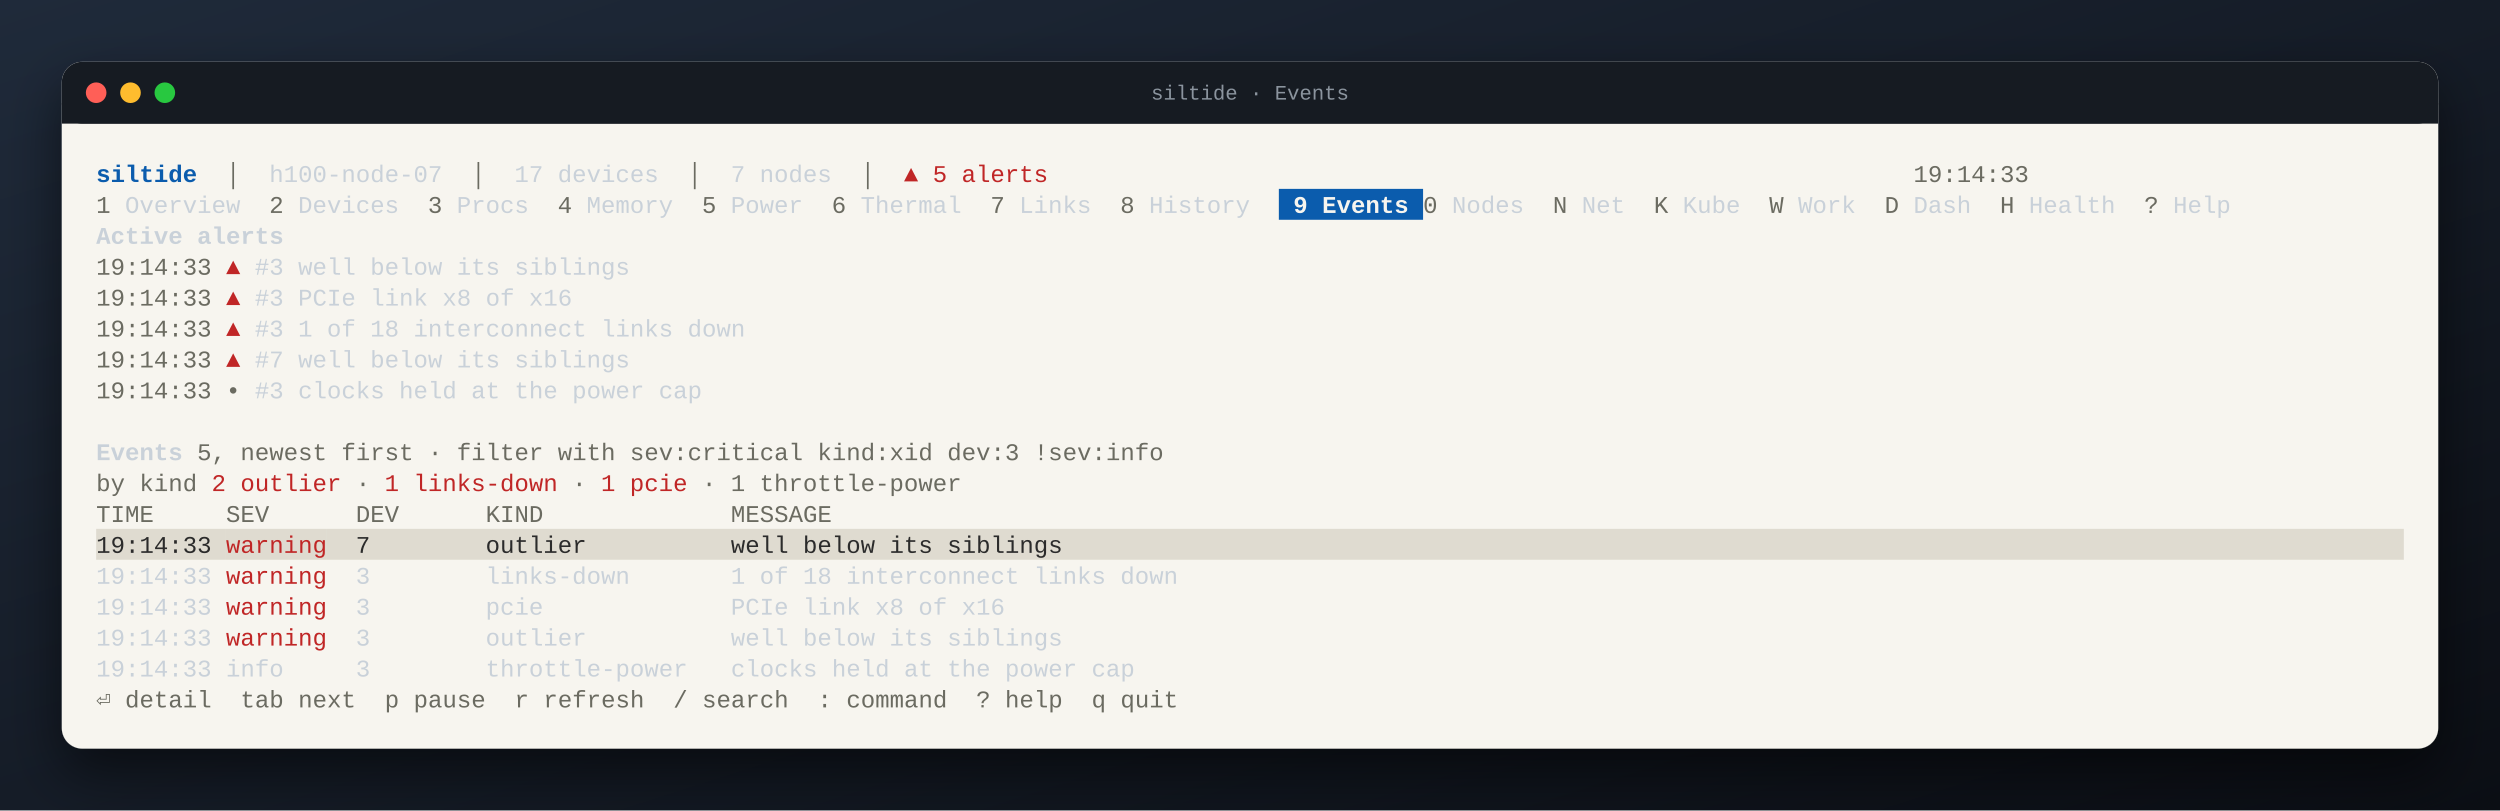
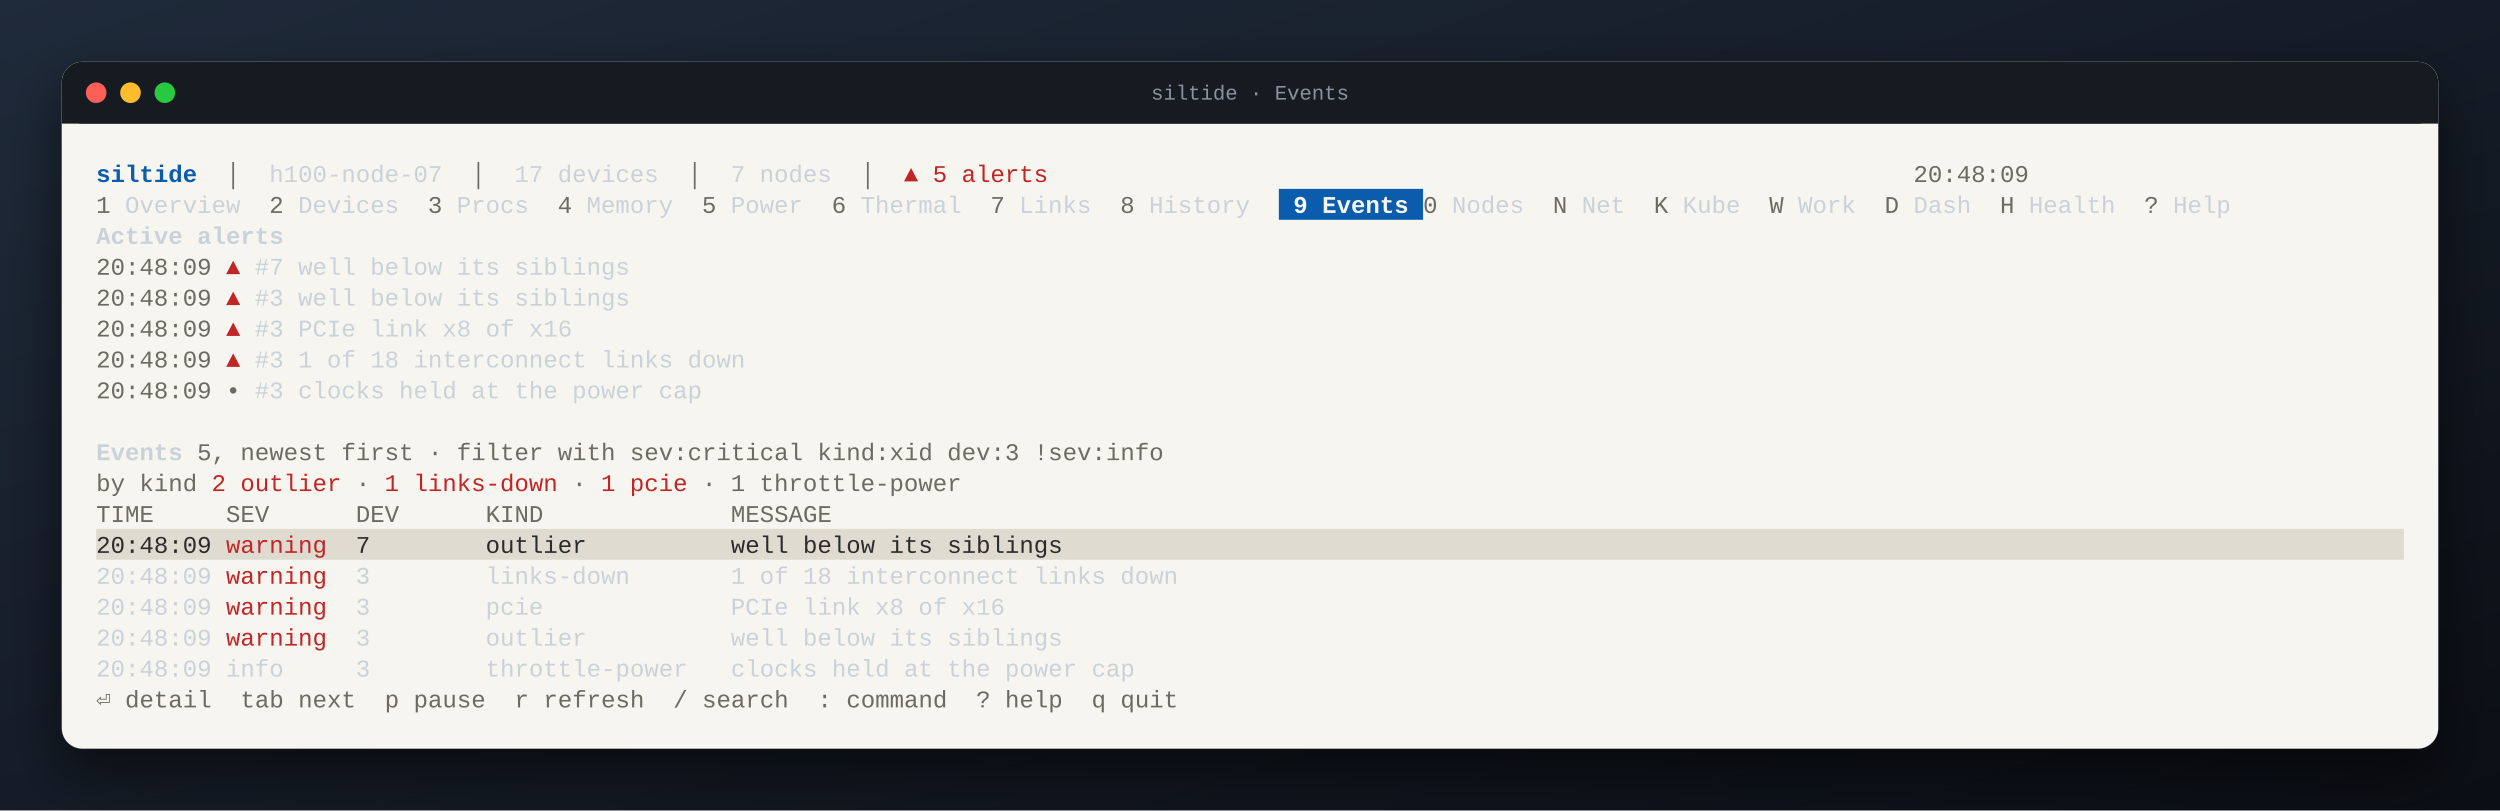
<svg xmlns="http://www.w3.org/2000/svg" width="1456" height="472" viewBox="0 0 1456 472" font-family="JetBrains Mono, SFMono-Regular, Menlo, Consolas, Liberation Mono, monospace" font-size="14">
  <defs>
    <linearGradient id="desk" x1="0" y1="0" x2="1" y2="1">
      <stop offset="0" stop-color="#1f2a3a" />
      <stop offset="1" stop-color="#0b0e14" />
    </linearGradient>
    <filter id="shadow" x="-10%" y="-10%" width="120%" height="130%">
      <feDropShadow dx="0" dy="14" stdDeviation="16" flood-color="#000" flood-opacity="0.55" />
    </filter>
  </defs>
  <rect width="100%" height="100%" fill="url(#desk)" />
  <rect x="36" y="36" width="1384" height="400" rx="12" fill="#f7f5ef" filter="url(#shadow)" />
  <rect x="36" y="36" width="1384" height="36" rx="12" fill="#161b22" />
  <rect x="36" y="60" width="1384" height="12" fill="#161b22" />
  <circle cx="56" cy="54" r="6" fill="#ff5f57" />
  <circle cx="76" cy="54" r="6" fill="#febc2e" />
  <circle cx="96" cy="54" r="6" fill="#28c840" />
  <text x="50%" y="58" text-anchor="middle" fill="#8b949e" font-size="12">siltide · Events</text>
  <g xml:space="preserve" transform="translate(36 36)">
    <text y="70.0" fill="#2b2b2b" xml:space="preserve" style="white-space:pre">
      <tspan x="20.0" fill="#0b5cad" font-weight="bold">siltide</tspan>
      <tspan x="78.8" fill="#6b6b61">  │  </tspan>
      <tspan x="120.8" fill="#c9d1d9">h100-node-07</tspan>
      <tspan x="221.6" fill="#6b6b61">  │  </tspan>
      <tspan x="263.6" fill="#c9d1d9">17 devices</tspan>
      <tspan x="347.6" fill="#6b6b61">  │  </tspan>
      <tspan x="389.6" fill="#c9d1d9">7 nodes</tspan>
      <tspan x="448.4" fill="#6b6b61">  │  </tspan>
      <tspan x="490.4" fill="#c02626">▲ 5 alerts</tspan>
-       <tspan x="1078.4" fill="#6b6b61">19:14:33                         </tspan>
+       <tspan x="1078.4" fill="#6b6b61">20:48:09                         </tspan>
    </text>
    <rect x="708.8" y="74.0" width="84.0" height="18.0" fill="#0b5cad" />
    <text y="88.0" fill="#2b2b2b" xml:space="preserve" style="white-space:pre">
      <tspan x="20.0" fill="#6b6b61">1</tspan>
      <tspan x="28.4" fill="#c9d1d9"> Overview  </tspan>
      <tspan x="120.8" fill="#6b6b61">2</tspan>
      <tspan x="129.2" fill="#c9d1d9"> Devices  </tspan>
      <tspan x="213.2" fill="#6b6b61">3</tspan>
      <tspan x="221.6" fill="#c9d1d9"> Procs  </tspan>
      <tspan x="288.8" fill="#6b6b61">4</tspan>
      <tspan x="297.2" fill="#c9d1d9"> Memory  </tspan>
      <tspan x="372.8" fill="#6b6b61">5</tspan>
      <tspan x="381.2" fill="#c9d1d9"> Power  </tspan>
      <tspan x="448.4" fill="#6b6b61">6</tspan>
      <tspan x="456.8" fill="#c9d1d9"> Thermal  </tspan>
      <tspan x="540.8" fill="#6b6b61">7</tspan>
      <tspan x="549.2" fill="#c9d1d9"> Links  </tspan>
      <tspan x="616.4" fill="#6b6b61">8</tspan>
      <tspan x="624.8" fill="#c9d1d9"> History  </tspan>
      <tspan x="708.8" fill="#f7f5ef" font-weight="bold"> 9 Events </tspan>
      <tspan x="792.8" fill="#6b6b61">0</tspan>
      <tspan x="801.2" fill="#c9d1d9"> Nodes  </tspan>
      <tspan x="868.4" fill="#6b6b61">N</tspan>
      <tspan x="876.8" fill="#c9d1d9"> Net  </tspan>
      <tspan x="927.2" fill="#6b6b61">K</tspan>
      <tspan x="935.6" fill="#c9d1d9"> Kube  </tspan>
      <tspan x="994.4" fill="#6b6b61">W</tspan>
      <tspan x="1002.8" fill="#c9d1d9"> Work  </tspan>
      <tspan x="1061.6" fill="#6b6b61">D</tspan>
      <tspan x="1070.0" fill="#c9d1d9"> Dash  </tspan>
      <tspan x="1128.8" fill="#6b6b61">H</tspan>
      <tspan x="1137.2" fill="#c9d1d9"> Health  </tspan>
      <tspan x="1212.8" fill="#6b6b61">?</tspan>
      <tspan x="1221.2" fill="#c9d1d9"> Help  </tspan>
    </text>
    <text y="106.0" fill="#2b2b2b" xml:space="preserve" style="white-space:pre">
      <tspan x="20.0" fill="#c9d1d9" font-weight="bold">Active alerts</tspan>
    </text>
    <text y="124.0" fill="#2b2b2b" xml:space="preserve" style="white-space:pre">
-       <tspan x="20.0" fill="#6b6b61">19:14:33</tspan>
+       <tspan x="20.0" fill="#6b6b61">20:48:09</tspan>
+       <tspan x="95.6" fill="#c02626">▲</tspan>
+       <tspan x="104.0" fill="#c9d1d9"> #7 well below its siblings</tspan>
+     </text>
+     <text y="142.0" fill="#2b2b2b" xml:space="preserve" style="white-space:pre">
+       <tspan x="20.0" fill="#6b6b61">20:48:09</tspan>
      <tspan x="95.6" fill="#c02626">▲</tspan>
      <tspan x="104.0" fill="#c9d1d9"> #3 well below its siblings</tspan>
    </text>
-     <text y="142.0" fill="#2b2b2b" xml:space="preserve" style="white-space:pre">
-       <tspan x="20.0" fill="#6b6b61">19:14:33</tspan>
+     <text y="160.0" fill="#2b2b2b" xml:space="preserve" style="white-space:pre">
+       <tspan x="20.0" fill="#6b6b61">20:48:09</tspan>
      <tspan x="95.6" fill="#c02626">▲</tspan>
      <tspan x="104.0" fill="#c9d1d9"> #3 PCIe link x8 of x16</tspan>
    </text>
-     <text y="160.0" fill="#2b2b2b" xml:space="preserve" style="white-space:pre">
-       <tspan x="20.0" fill="#6b6b61">19:14:33</tspan>
+     <text y="178.0" fill="#2b2b2b" xml:space="preserve" style="white-space:pre">
+       <tspan x="20.0" fill="#6b6b61">20:48:09</tspan>
      <tspan x="95.6" fill="#c02626">▲</tspan>
      <tspan x="104.0" fill="#c9d1d9"> #3 1 of 18 interconnect links down</tspan>
    </text>
-     <text y="178.0" fill="#2b2b2b" xml:space="preserve" style="white-space:pre">
-       <tspan x="20.0" fill="#6b6b61">19:14:33</tspan>
-       <tspan x="95.6" fill="#c02626">▲</tspan>
-       <tspan x="104.0" fill="#c9d1d9"> #7 well below its siblings</tspan>
-     </text>
    <text y="196.0" fill="#2b2b2b" xml:space="preserve" style="white-space:pre">
-       <tspan x="20.0" fill="#6b6b61">19:14:33</tspan>
+       <tspan x="20.0" fill="#6b6b61">20:48:09</tspan>
      <tspan x="95.6" fill="#6b6b61">•</tspan>
      <tspan x="104.0" fill="#c9d1d9"> #3 clocks held at the power cap</tspan>
    </text>
    <text y="232.0" fill="#2b2b2b" xml:space="preserve" style="white-space:pre">
      <tspan x="20.0" fill="#c9d1d9" font-weight="bold">Events</tspan>
      <tspan x="70.4" fill="#6b6b61"> 5, newest first · filter with sev:critical kind:xid dev:3 !sev:info</tspan>
    </text>
    <text y="250.0" fill="#2b2b2b" xml:space="preserve" style="white-space:pre">
      <tspan x="20.0" fill="#6b6b61">by kind </tspan>
      <tspan x="87.2" fill="#c02626">2 outlier</tspan>
      <tspan x="162.8" fill="#6b6b61"> · </tspan>
      <tspan x="188.0" fill="#c02626">1 links-down</tspan>
      <tspan x="288.8" fill="#6b6b61"> · </tspan>
      <tspan x="314.0" fill="#c02626">1 pcie</tspan>
      <tspan x="364.4" fill="#6b6b61"> · </tspan>
      <tspan x="389.6" fill="#6b6b61">1 throttle-power</tspan>
    </text>
    <text y="268.0" fill="#2b2b2b" xml:space="preserve" style="white-space:pre">
      <tspan x="20.0" fill="#6b6b61">TIME     SEV      DEV      KIND             MESSAGE                                                                                                           </tspan>
    </text>
    <rect x="20.0" y="272.0" width="75.6" height="18.0" fill="#dfdbd0" />
    <rect x="95.6" y="272.0" width="58.8" height="18.0" fill="#dfdbd0" />
    <rect x="154.4" y="272.0" width="1209.6" height="18.0" fill="#dfdbd0" />
    <text y="286.0" fill="#2b2b2b" xml:space="preserve" style="white-space:pre">
-       <tspan x="20.0">19:14:33 </tspan>
+       <tspan x="20.0">20:48:09 </tspan>
      <tspan x="95.6" fill="#c02626">warning</tspan>
      <tspan x="154.4">  7        outlier          well below its siblings                                                                                             </tspan>
    </text>
    <text y="304.0" fill="#2b2b2b" xml:space="preserve" style="white-space:pre">
-       <tspan x="20.0" fill="#c9d1d9">19:14:33 </tspan>
+       <tspan x="20.0" fill="#c9d1d9">20:48:09 </tspan>
      <tspan x="95.6" fill="#c02626">warning</tspan>
      <tspan x="154.4" fill="#c9d1d9">  3        links-down       1 of 18 interconnect links down                                                                                   </tspan>
    </text>
    <text y="322.0" fill="#2b2b2b" xml:space="preserve" style="white-space:pre">
-       <tspan x="20.0" fill="#c9d1d9">19:14:33 </tspan>
+       <tspan x="20.0" fill="#c9d1d9">20:48:09 </tspan>
      <tspan x="95.6" fill="#c02626">warning</tspan>
      <tspan x="154.4" fill="#c9d1d9">  3        pcie             PCIe link x8 of x16                                                                                               </tspan>
    </text>
    <text y="340.0" fill="#2b2b2b" xml:space="preserve" style="white-space:pre">
-       <tspan x="20.0" fill="#c9d1d9">19:14:33 </tspan>
+       <tspan x="20.0" fill="#c9d1d9">20:48:09 </tspan>
      <tspan x="95.6" fill="#c02626">warning</tspan>
      <tspan x="154.4" fill="#c9d1d9">  3        outlier          well below its siblings                                                                                           </tspan>
    </text>
    <text y="358.0" fill="#2b2b2b" xml:space="preserve" style="white-space:pre">
-       <tspan x="20.0" fill="#c9d1d9">19:14:33 info     3        throttle-power   clocks held at the power cap                                                                                      </tspan>
+       <tspan x="20.0" fill="#c9d1d9">20:48:09 info     3        throttle-power   clocks held at the power cap                                                                                      </tspan>
    </text>
    <text y="376.0" fill="#2b2b2b" xml:space="preserve" style="white-space:pre">
      <tspan x="20.0" fill="#6b6b61">⏎ detail  tab next  p pause  r refresh  / search  : command  ? help  q quit</tspan>
    </text>
  </g>
</svg>
